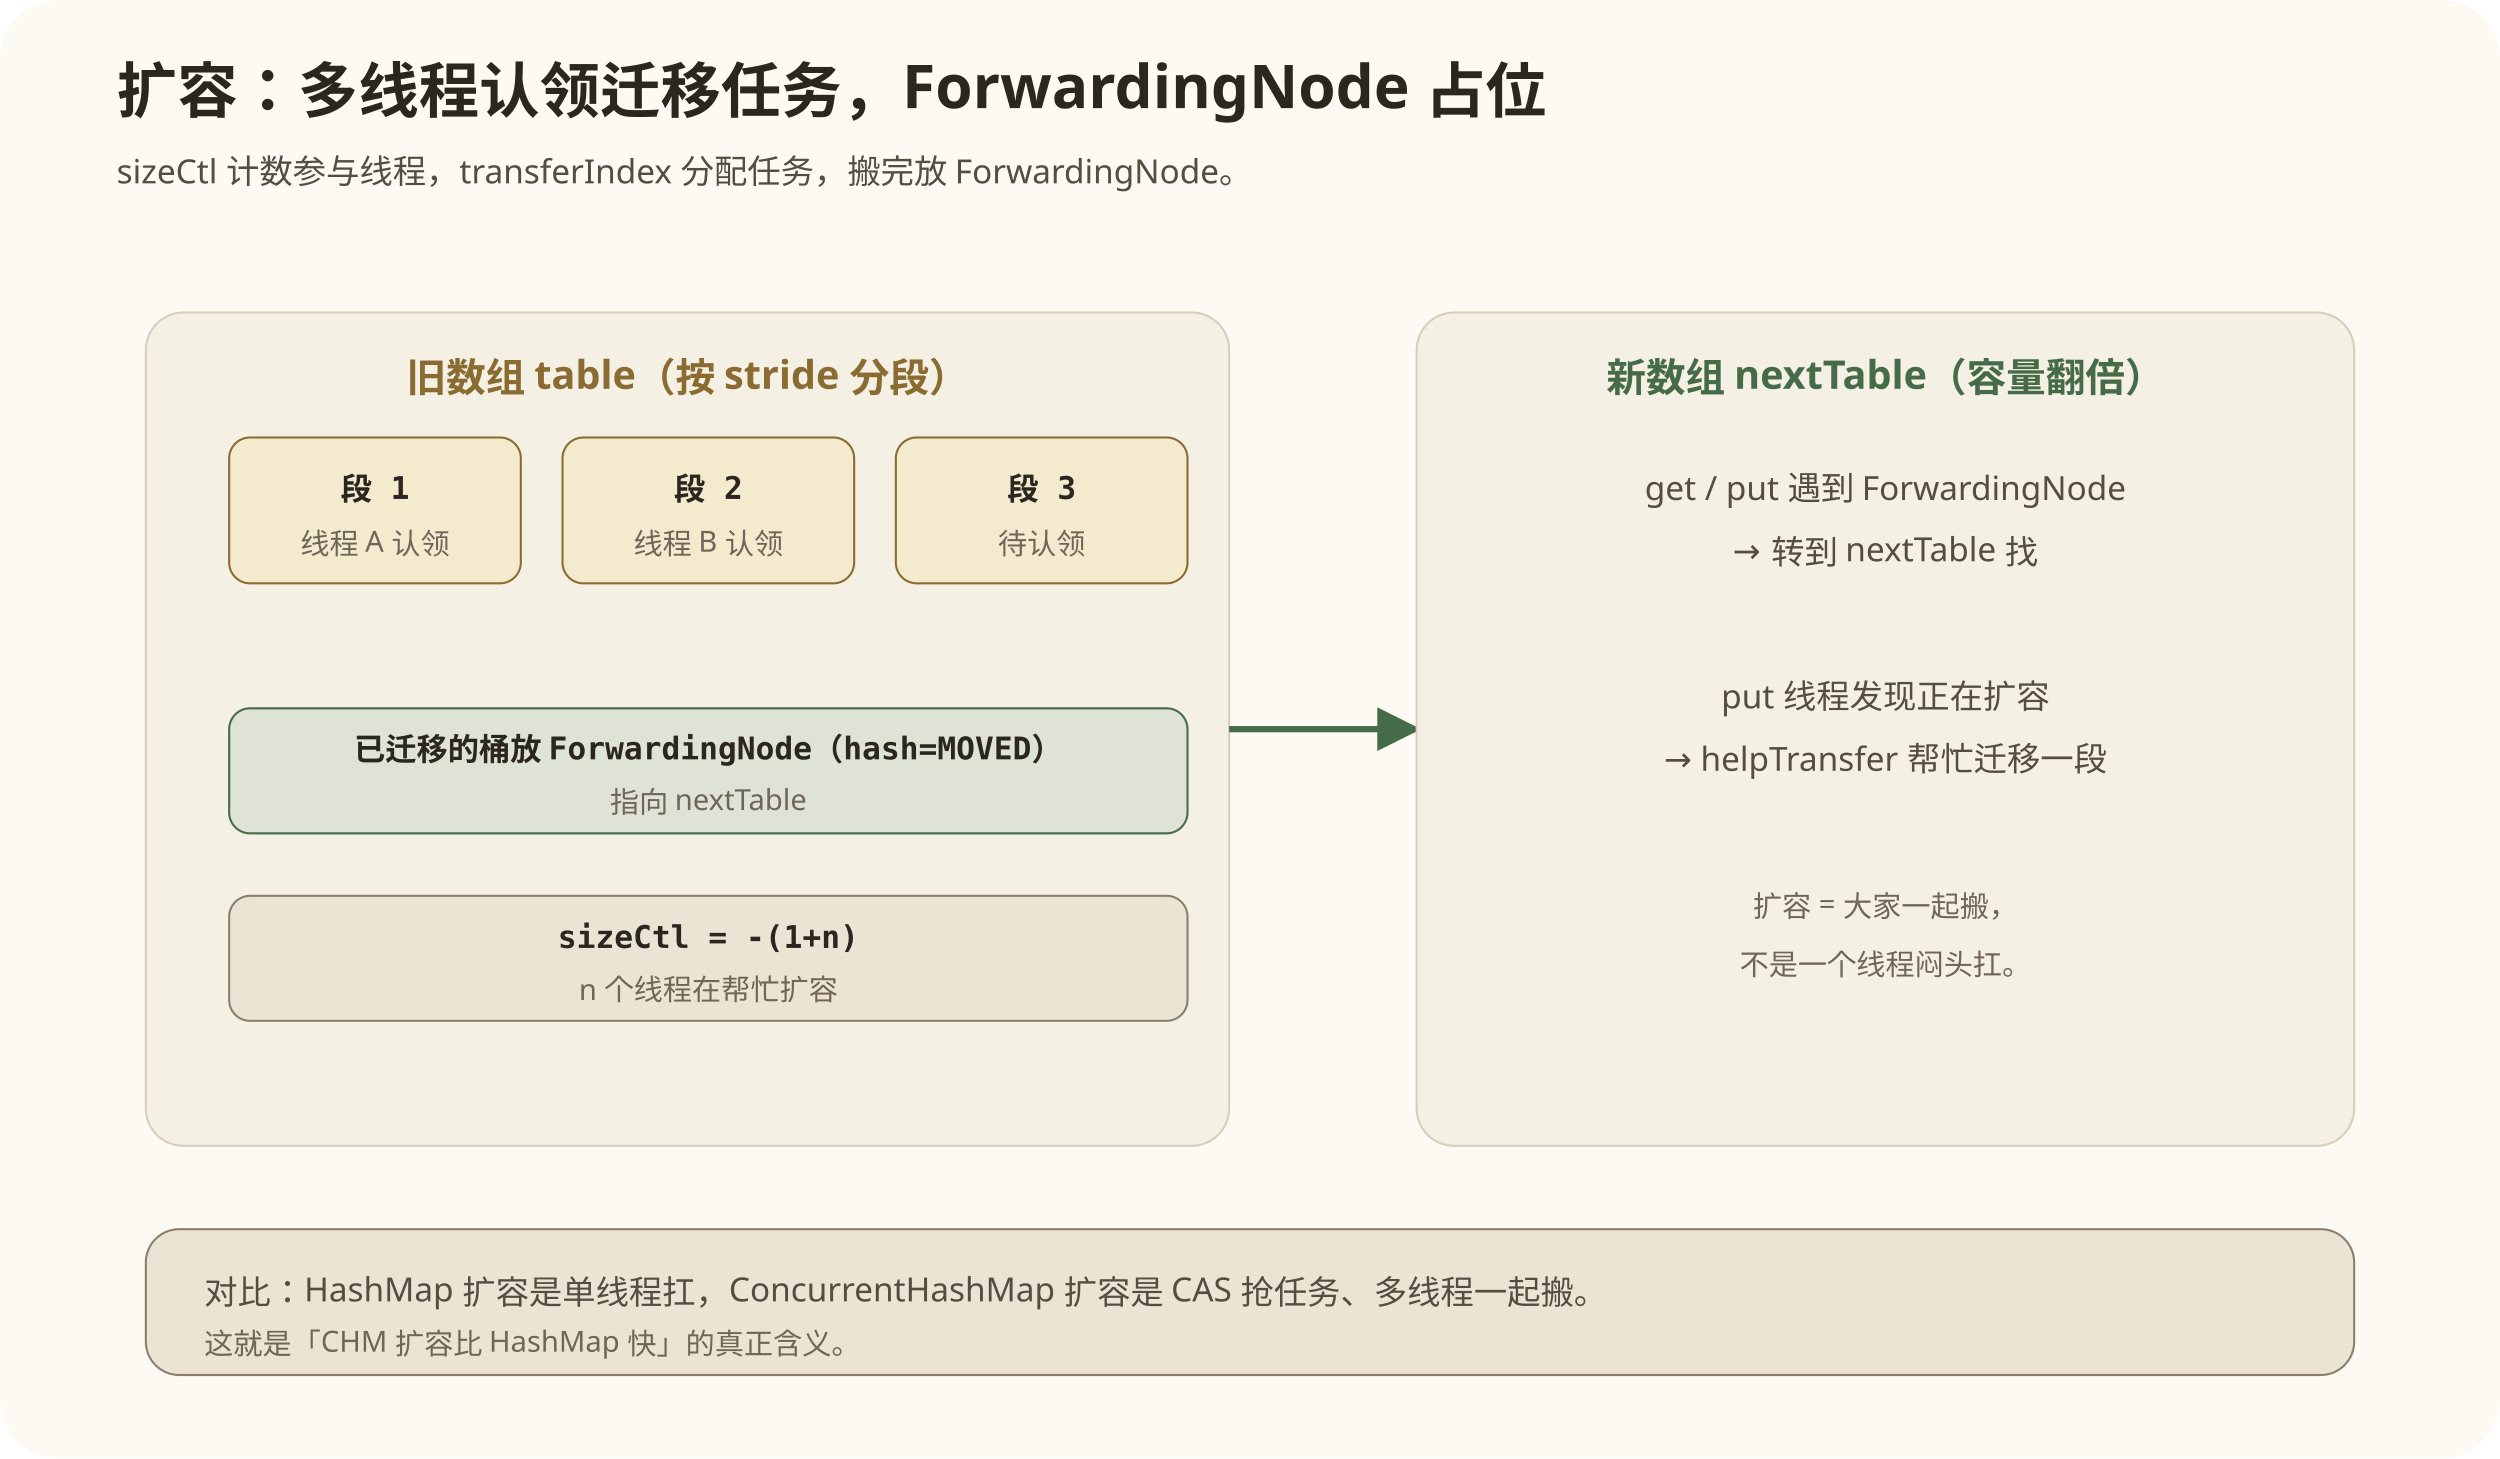
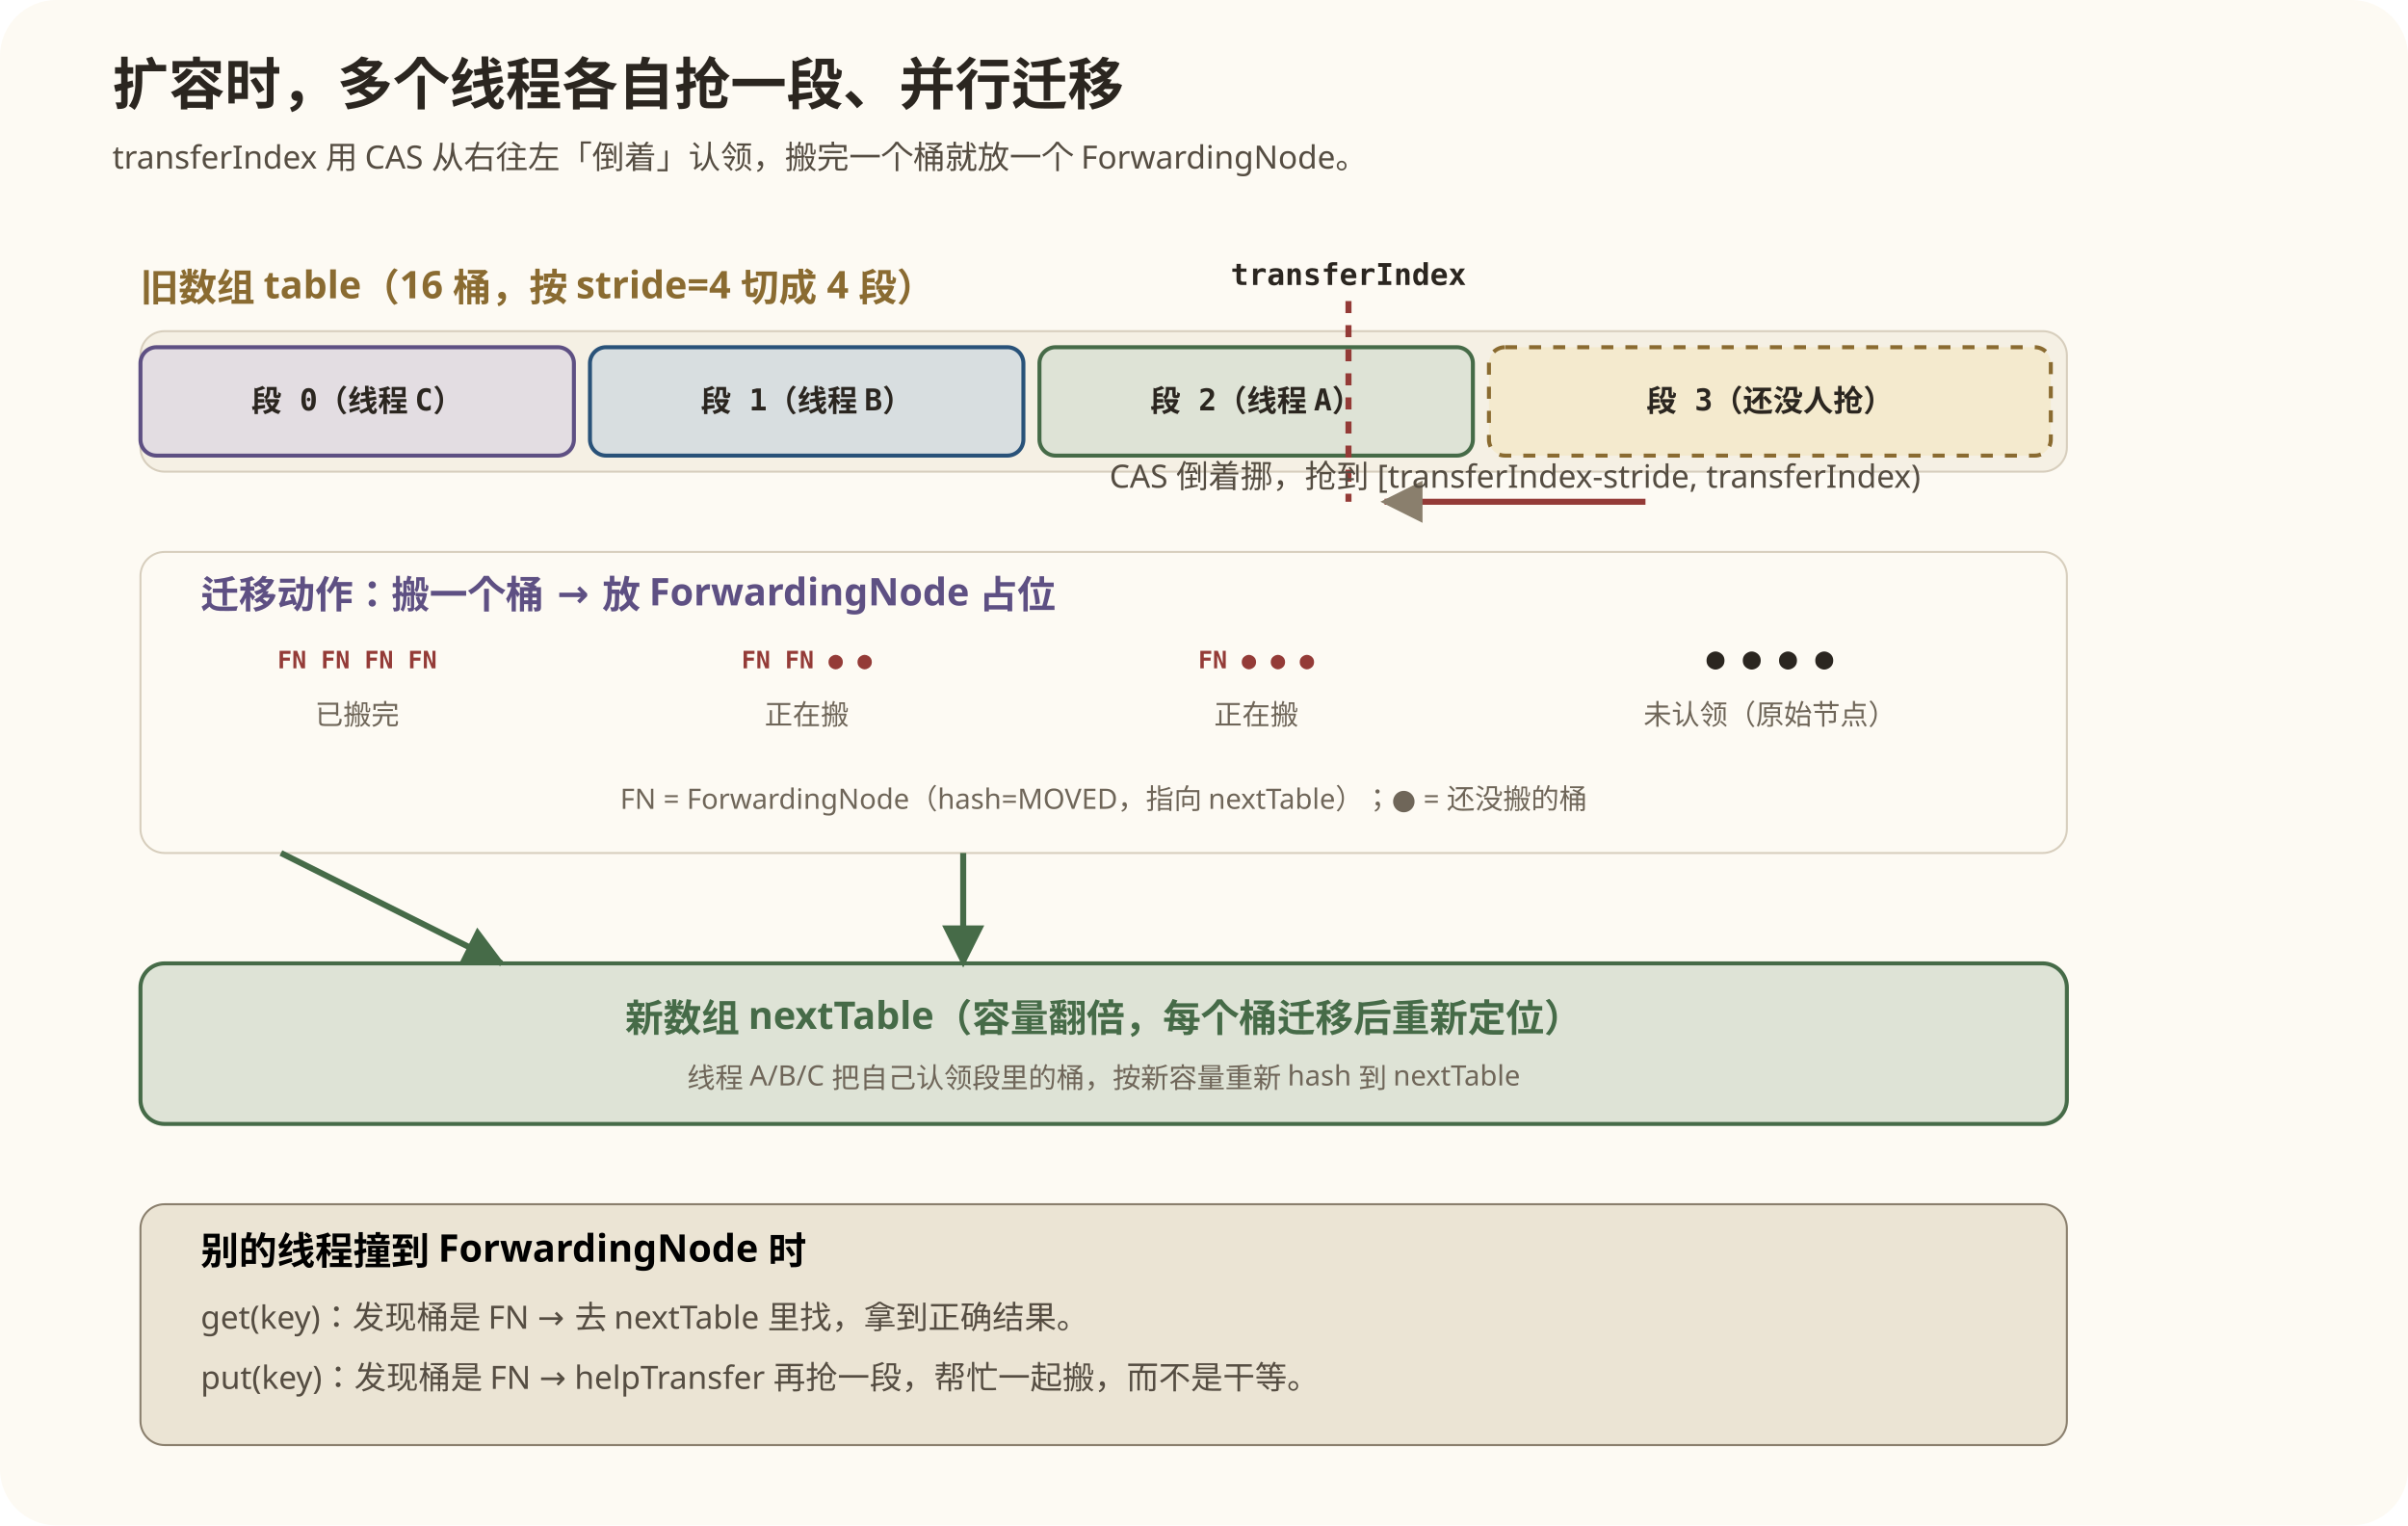
- <svg xmlns="http://www.w3.org/2000/svg" width="1200" height="700" viewBox="0 0 1200 700" role="img" aria-labelledby="title desc">
+ <svg xmlns="http://www.w3.org/2000/svg" width="1200" height="760" viewBox="0 0 1200 760" role="img" aria-labelledby="title desc">
  <defs>
    <marker id="arrow" viewBox="0 0 10 10" refX="9" refY="5" markerWidth="7" markerHeight="7" orient="auto">
      <path d="M0 0L10 5L0 10Z" fill="#8a7f6d" />
    </marker>
    <marker id="arrowG" viewBox="0 0 10 10" refX="9" refY="5" markerWidth="7" markerHeight="7" orient="auto">
      <path d="M0 0L10 5L0 10Z" fill="#466b48" />
    </marker>
-     <style>.h{font:700 29px ui-sans-serif,system-ui,sans-serif;fill:#2b2620}.t{font:700 19px ui-sans-serif,system-ui,sans-serif}.b{font:400 16px ui-sans-serif,system-ui,sans-serif;fill:#554d42}.s{font:400 14px ui-sans-serif,system-ui,sans-serif;fill:#6f6659}.m{font:600 15px ui-monospace,SFMono-Regular,Menlo,monospace;fill:#2b2620}</style>
+     <marker id="arrowB" viewBox="0 0 10 10" refX="9" refY="5" markerWidth="7" markerHeight="7" orient="auto">
+       <path d="M0 0L10 5L0 10Z" fill="#295279" />
+     </marker>
+     <style>.h{font:700 28px ui-sans-serif,system-ui,sans-serif;fill:#2b2620}.t{font:700 19px ui-sans-serif,system-ui,sans-serif}.b{font:400 16px ui-sans-serif,system-ui,sans-serif;fill:#554d42}.s{font:400 14px ui-sans-serif,system-ui,sans-serif;fill:#6f6659}.m{font:600 15px ui-monospace,SFMono-Regular,Menlo,monospace;fill:#2b2620}.fn{font:700 12px ui-monospace,SFMono-Regular,Menlo,monospace;fill:#943b37}</style>
  </defs>
-   <rect width="1200" height="700" rx="28" fill="#fdfaf3" />
-   <text x="56" y="54" class="h">扩容：多线程认领迁移任务，ForwardingNode 占位</text>
-   <text x="56" y="88" class="b">sizeCtl 计数参与线程，transferIndex 分配任务，搬完放 ForwardingNode。</text>
-   <g transform="translate(70 150)">
-     <rect width="520" height="400" rx="18" fill="#f5f0e4" stroke="#d7cebd" />
-     <text x="260" y="38" text-anchor="middle" class="t" fill="#8a6b31">旧数组 table（按 stride 分段）</text>
-     <rect x="40" y="60" width="140" height="70" rx="10" fill="#f4eace" stroke="#8a6b31" />
-     <text x="110" y="90" text-anchor="middle" class="m">段 1</text>
-     <text x="110" y="116" text-anchor="middle" class="s">线程 A 认领</text>
-     <rect x="200" y="60" width="140" height="70" rx="10" fill="#f4eace" stroke="#8a6b31" />
-     <text x="270" y="90" text-anchor="middle" class="m">段 2</text>
-     <text x="270" y="116" text-anchor="middle" class="s">线程 B 认领</text>
-     <rect x="360" y="60" width="140" height="70" rx="10" fill="#f4eace" stroke="#8a6b31" />
-     <text x="430" y="90" text-anchor="middle" class="m">段 3</text>
-     <text x="430" y="116" text-anchor="middle" class="s">待认领</text>
-     <rect x="40" y="190" width="460" height="60" rx="10" fill="#dee3d6" stroke="#466b48" />
-     <text x="270" y="215" text-anchor="middle" class="m">已迁移的桶放 ForwardingNode（hash=MOVED）</text>
-     <text x="270" y="240" text-anchor="middle" class="s">指向 nextTable</text>
-     <rect x="40" y="280" width="460" height="60" rx="10" fill="#ebe4d4" stroke="#8a7f6d" />
-     <text x="270" y="305" text-anchor="middle" class="m">sizeCtl = -(1+n)</text>
-     <text x="270" y="330" text-anchor="middle" class="s">n 个线程在帮忙扩容</text>
+   <rect width="1200" height="760" rx="28" fill="#fdfaf3" />
+   <text x="56" y="52" class="h">扩容时，多个线程各自抢一段、并行迁移</text>
+   <text x="56" y="84" class="b">transferIndex 用 CAS 从右往左「倒着」认领，搬完一个桶就放一个 ForwardingNode。</text>
+   <text x="70" y="150" class="t" fill="#8a6b31">旧数组 table（16 桶，按 stride=4 切成 4 段）</text>
+   <g transform="translate(70 165)">
+     <rect x="0" y="0" width="960" height="70" rx="12" fill="#f5f0e4" stroke="#d7cebd" />
+     <rect x="0" y="8" width="216" height="54" rx="8" fill="#e3dde2" stroke="#5e5083" stroke-width="2" />
+     <text x="108" y="40" text-anchor="middle" class="m">段 0（线程 C）</text>
+     <rect x="224" y="8" width="216" height="54" rx="8" fill="#d8dee0" stroke="#295279" stroke-width="2" />
+     <text x="332" y="40" text-anchor="middle" class="m">段 1（线程 B）</text>
+     <rect x="448" y="8" width="216" height="54" rx="8" fill="#dee3d6" stroke="#466b48" stroke-width="2" />
+     <text x="556" y="40" text-anchor="middle" class="m">段 2（线程 A）</text>
+     <rect x="672" y="8" width="280" height="54" rx="8" fill="#f4eace" stroke="#8a6b31" stroke-width="2" stroke-dasharray="6 6" />
+     <text x="812" y="40" text-anchor="middle" class="m">段 3（还没人抢）</text>
  </g>
-   <line x1="590" y1="350" x2="680" y2="350" stroke="#466b48" stroke-width="3" marker-end="url(#arrowG)" />
-   <g transform="translate(680 150)">
-     <rect width="450" height="400" rx="18" fill="#f5f0e4" stroke="#d7cebd" />
-     <text x="225" y="38" text-anchor="middle" class="t" fill="#466b48">新数组 nextTable（容量翻倍）</text>
-     <text x="225" y="90" text-anchor="middle" class="b">get / put 遇到 ForwardingNode</text>
-     <text x="225" y="120" text-anchor="middle" class="b">→ 转到 nextTable 找</text>
-     <text x="225" y="190" text-anchor="middle" class="b">put 线程发现正在扩容</text>
-     <text x="225" y="220" text-anchor="middle" class="b">→ helpTransfer 帮忙迁移一段</text>
-     <text x="225" y="290" text-anchor="middle" class="s">扩容 = 大家一起搬，</text>
-     <text x="225" y="318" text-anchor="middle" class="s">不是一个线程闷头扛。</text>
+   <line x1="672" y1="150" x2="672" y2="250" stroke="#943b37" stroke-width="3" stroke-dasharray="6 6" />
+   <text x="672" y="142" text-anchor="middle" class="m" fill="#943b37">transferIndex</text>
+   <path d="M820 250 L690 250" stroke="#943b37" stroke-width="3" marker-end="url(#arrow)" />
+   <text x="755" y="243" text-anchor="middle" class="b" fill="#943b37">CAS 倒着挪，抢到 [transferIndex-stride, transferIndex)</text>
+   <g transform="translate(70 275)">
+     <rect x="0" y="0" width="960" height="150" rx="12" fill="#fdfaf3" stroke="#d7cebd" />
+     <text x="30" y="28" class="t" fill="#5e5083">迁移动作：搬一个桶 → 放 ForwardingNode 占位</text>
+     <text x="108" y="58" text-anchor="middle" class="fn">FN FN FN FN</text>
+     <text x="108" y="86" text-anchor="middle" class="s">已搬完</text>
+     <text x="332" y="58" text-anchor="middle" class="fn">FN FN ● ●</text>
+     <text x="332" y="86" text-anchor="middle" class="s">正在搬</text>
+     <text x="556" y="58" text-anchor="middle" class="fn">FN ● ● ●</text>
+     <text x="556" y="86" text-anchor="middle" class="s">正在搬</text>
+     <text x="812" y="58" text-anchor="middle" class="m">● ● ● ●</text>
+     <text x="812" y="86" text-anchor="middle" class="s">未认领（原始节点）</text>
+     <text x="480" y="128" text-anchor="middle" class="s">FN = ForwardingNode（hash=MOVED，指向 nextTable）；● = 还没搬的桶</text>
  </g>
-   <g transform="translate(70 590)">
-     <rect width="1060" height="70" rx="16" fill="#ebe4d4" stroke="#8a7f6d" />
-     <text x="28" y="36" class="b">对比：HashMap 扩容是单线程扛，ConcurrentHashMap 扩容是 CAS 抢任务、多线程一起搬。</text>
-     <text x="28" y="60" class="s">这就是「CHM 扩容比 HashMap 快」的真正含义。</text>
+   <g transform="translate(70 480)">
+     <rect x="0" y="0" width="960" height="80" rx="12" fill="#dee3d6" stroke="#466b48" stroke-width="2" />
+     <text x="480" y="34" text-anchor="middle" class="t" fill="#466b48">新数组 nextTable（容量翻倍，每个桶迁移后重新定位）</text>
+     <text x="480" y="62" text-anchor="middle" class="s">线程 A/B/C 把自己认领段里的桶，按新容量重新 hash 到 nextTable</text>
+   </g>
+   <line x1="140" y1="425" x2="250" y2="480" stroke="#466b48" stroke-width="3" marker-end="url(#arrowG)" />
+   <line x1="480" y1="425" x2="480" y2="480" stroke="#466b48" stroke-width="3" marker-end="url(#arrowG)" />
+   <g transform="translate(70 600)">
+     <rect x="0" y="0" width="960" height="120" rx="12" fill="#ebe4d4" stroke="#8a7f6d" />
+     <text x="30" y="30" class="t">别的线程撞到 ForwardingNode 时</text>
+     <text x="30" y="62" class="b">get(key)：发现桶是 FN → 去 nextTable 里找，拿到正确结果。</text>
+     <text x="30" y="92" class="b">put(key)：发现桶是 FN → helpTransfer 再抢一段，帮忙一起搬，而不是干等。</text>
  </g>
</svg>
